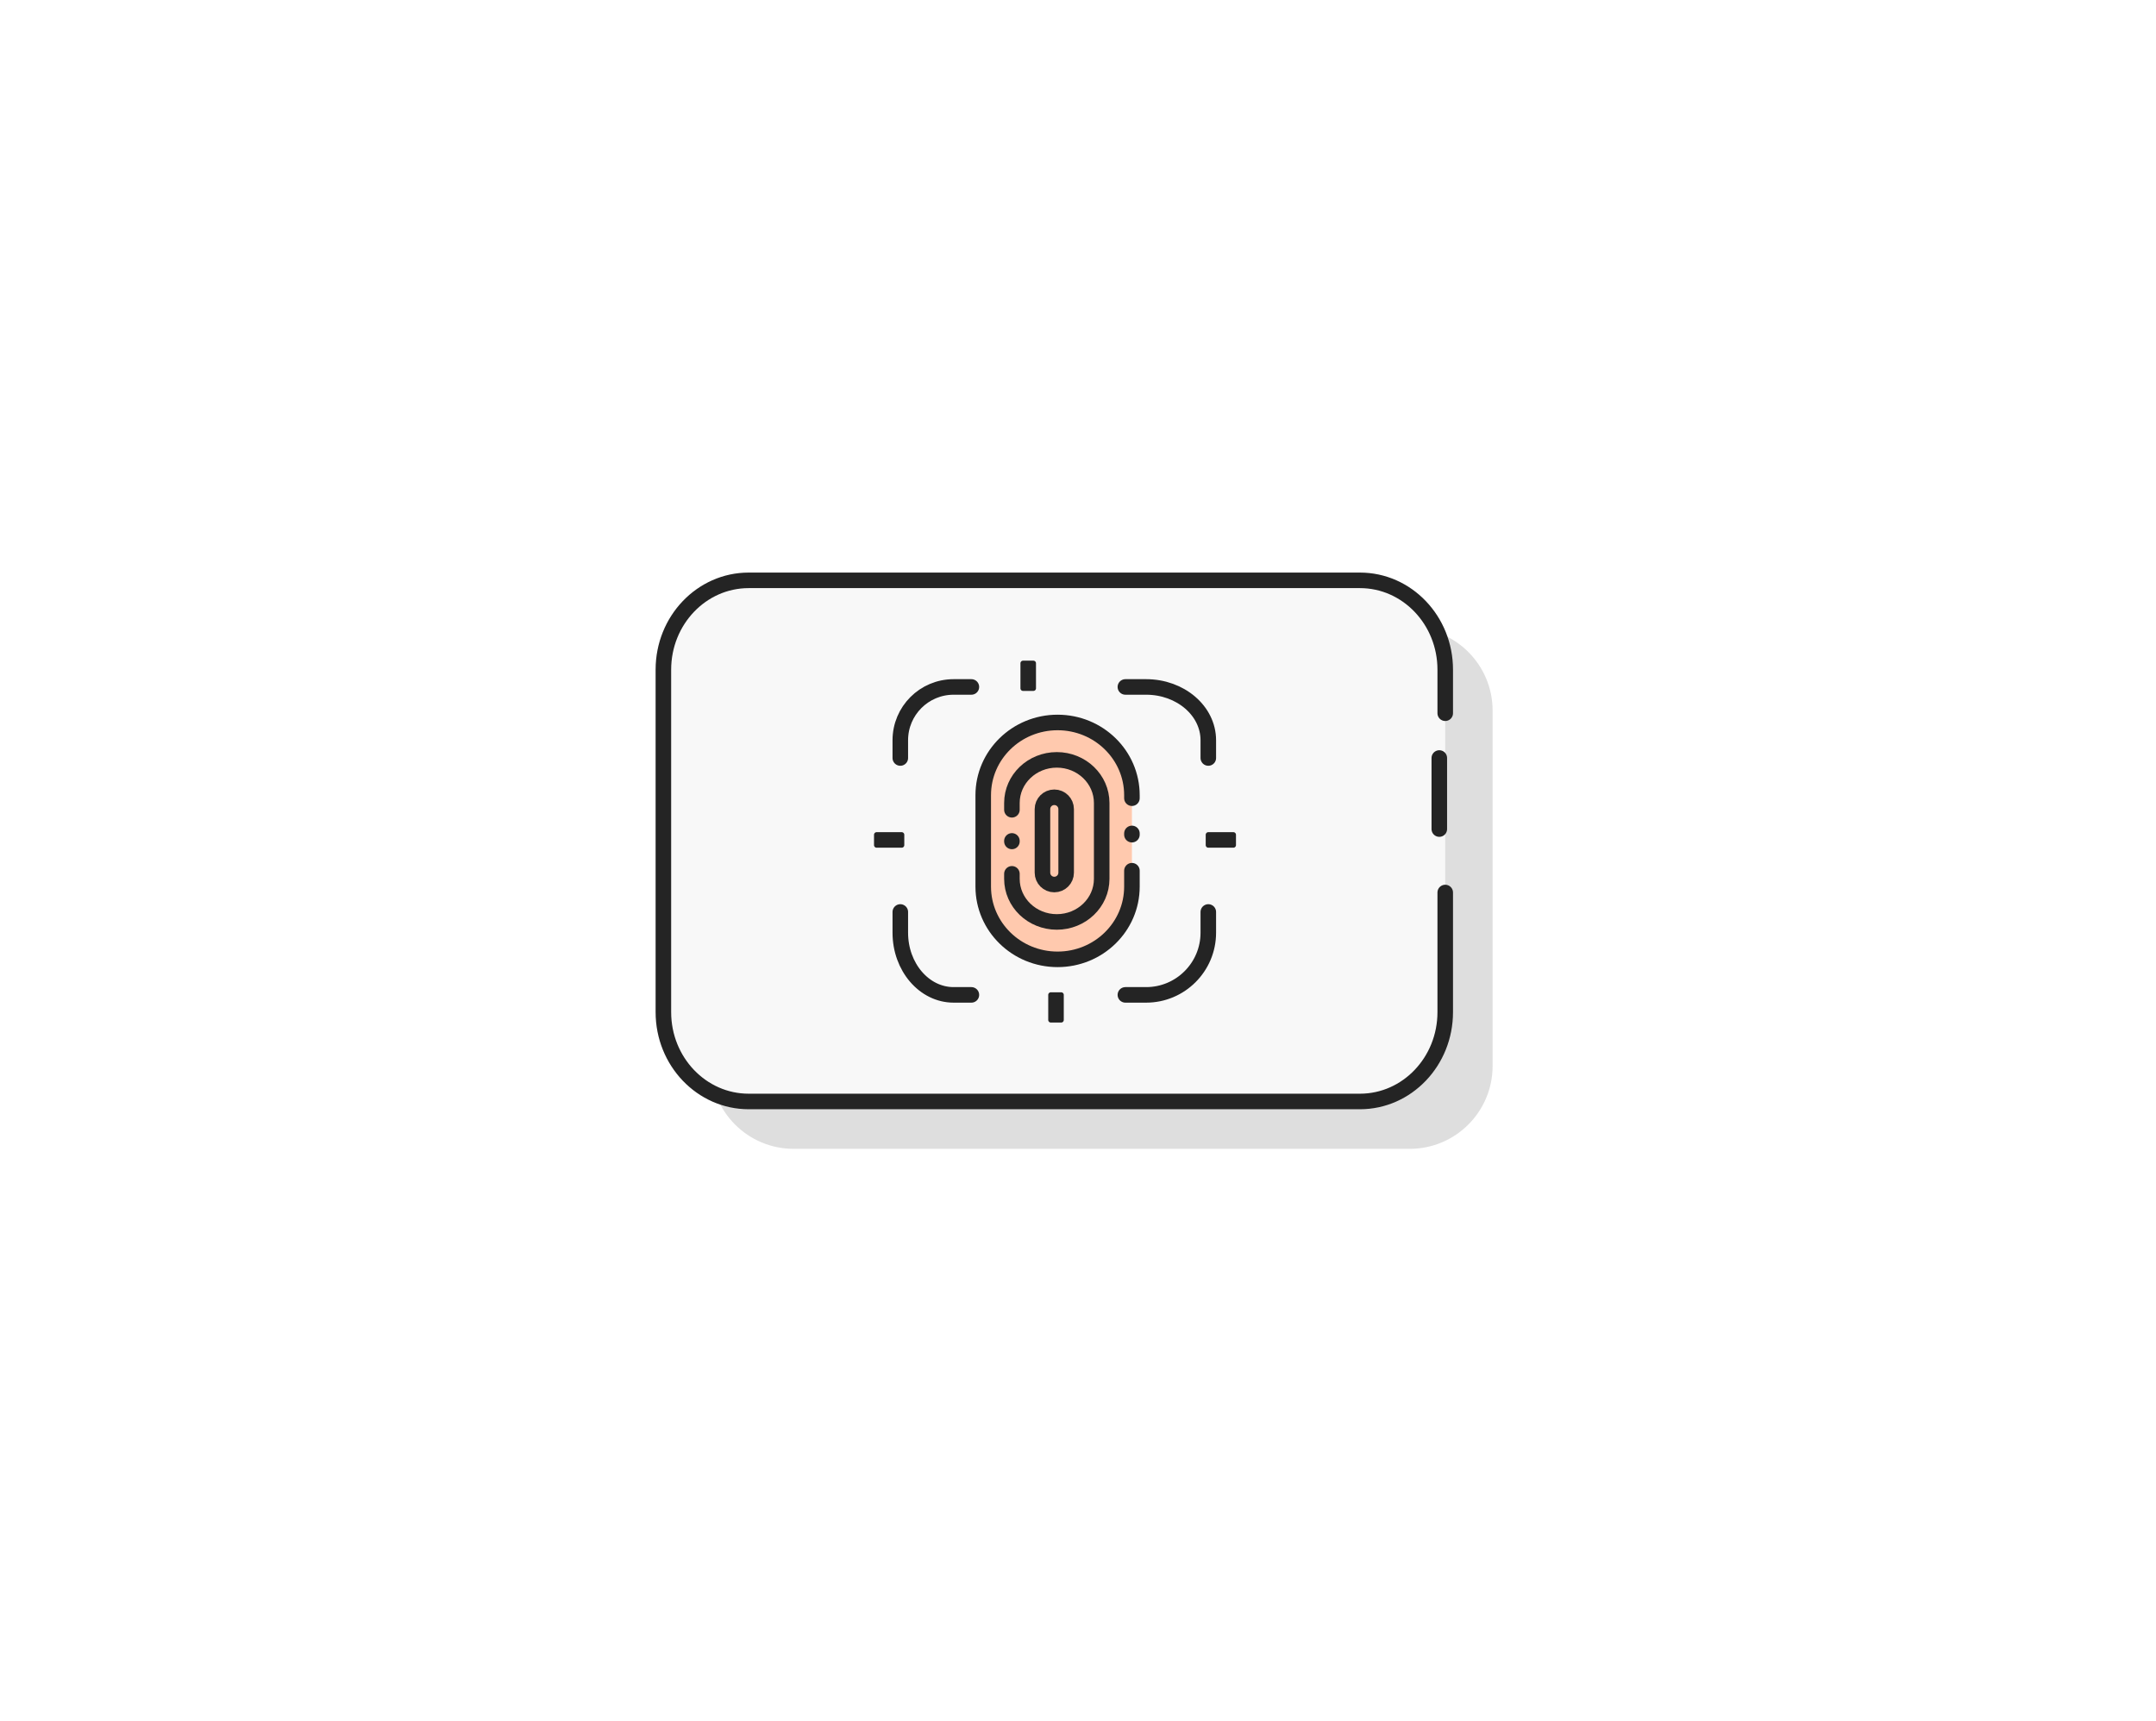
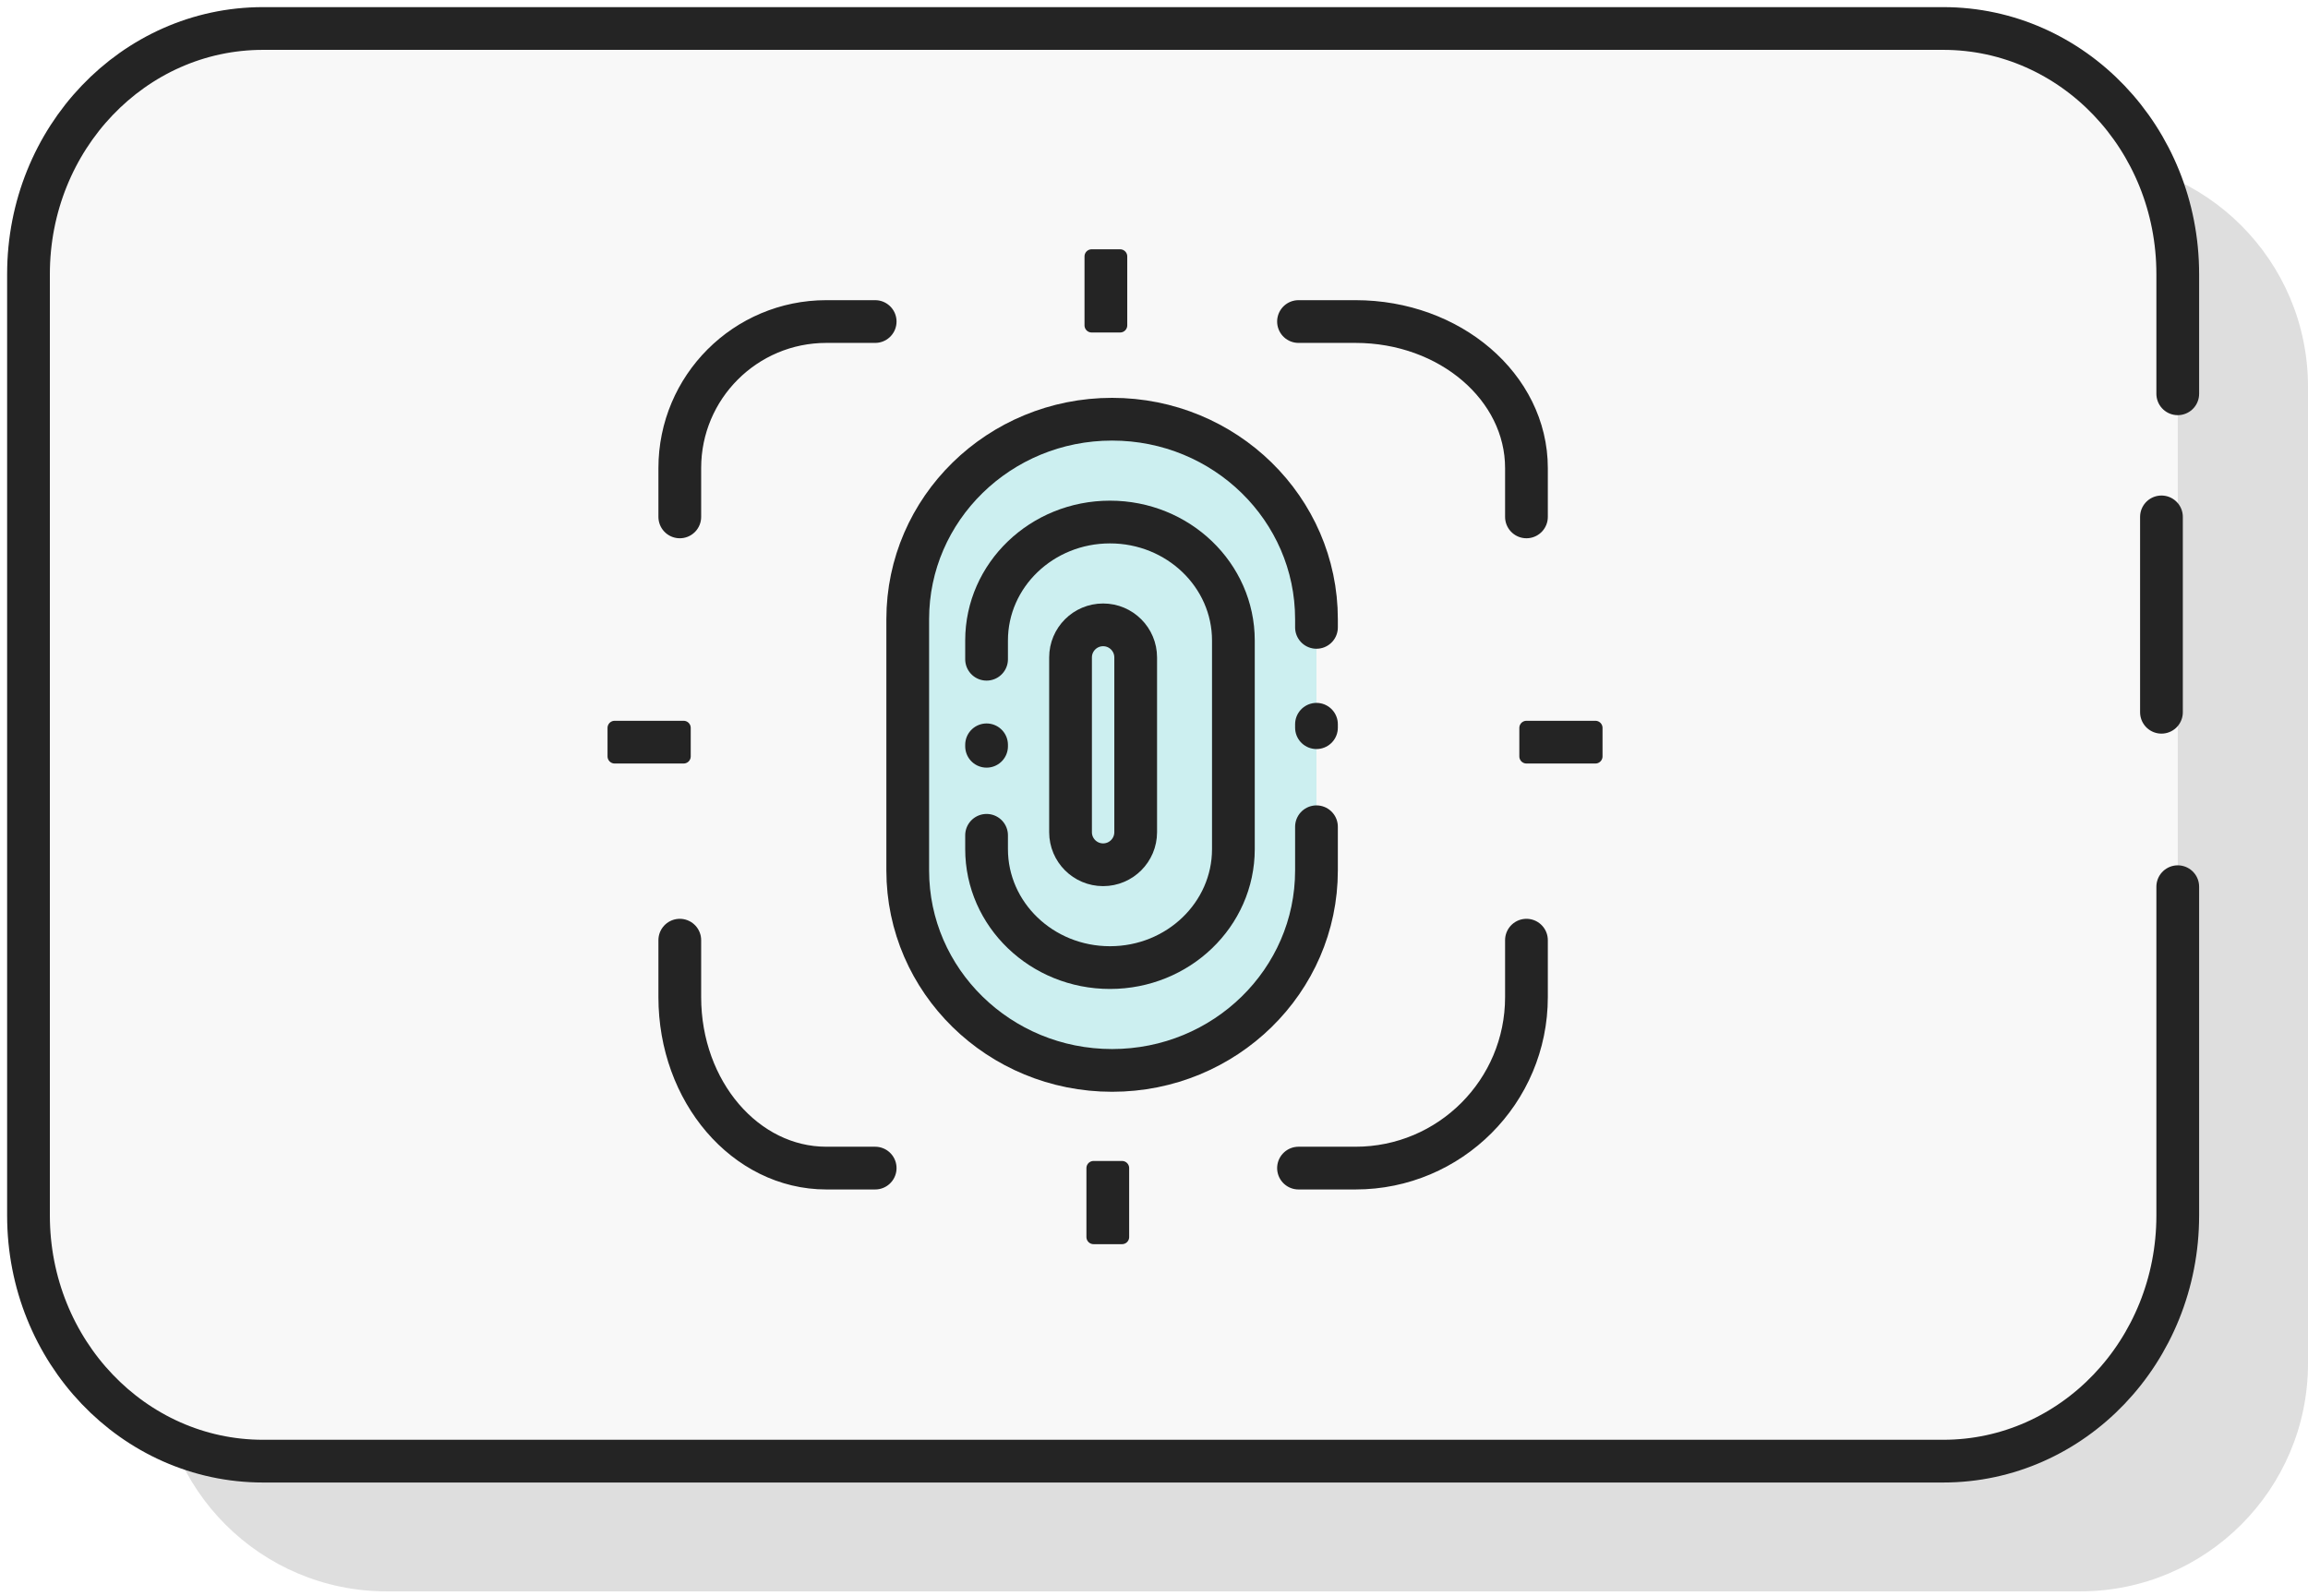
- <svg xmlns="http://www.w3.org/2000/svg" width="208" height="166" viewBox="0 0 208 166">
-   <g fill="none" fill-rule="evenodd" transform="translate(64 56)">
-     <rect width="75.429" height="50.286" x="4.571" y="4.571" fill="#DEDEDE" rx="8" />
-     <path fill="#F8F8F8" stroke="#242424" stroke-linecap="round" stroke-linejoin="round" stroke-width="1.5" d="M74.857,17.143 L74.857,24 M75.429,30.123 C75.429,33.396 75.429,35.12 75.429,41.665 C75.429,46.426 71.745,50.286 67.2,50.286 L8.229,50.286 C3.684,50.286 0,46.426 0,41.665 L0,8.62 C0,3.859 3.684,0 8.229,0 L65.078,0 L67.2,0 C71.745,0 75.429,3.859 75.429,8.62 L75.429,10.257 L75.429,12.822" />
-     <g stroke="#242424" transform="translate(20.571 8)">
-       <g fill="#FFC9AE" stroke-width="1.5" transform="translate(10.286 5.714)">
-         <path stroke-linecap="round" stroke-linejoin="round" d="M14.345,10.707 L14.345,10.827 M14.345,14.305 L14.345,15.84 C14.345,19.715 11.134,22.857 7.172,22.857 C3.211,22.857 0,19.715 0,15.84 L0,7.018 C0,3.142 3.211,0 7.172,0 C11.134,0 14.345,3.142 14.345,7.018 L14.345,7.307" />
-         <path stroke-linecap="round" stroke-linejoin="round" d="M2.767,8.425 L2.767,7.768 C2.767,5.471 4.706,3.609 7.098,3.609 C9.49,3.609 11.429,5.471 11.429,7.768 L11.429,11.697 L11.429,15.089 C11.429,17.386 9.49,19.248 7.098,19.248 C4.706,19.248 2.767,17.386 2.767,15.089 L2.767,14.605 L2.767,14.779 M2.767,11.429 L2.767,11.48" />
-         <rect width="2.286" height="8.421" x="5.714" y="7.218" rx="1.143" />
+ <svg xmlns="http://www.w3.org/2000/svg" width="81px" height="56px" viewBox="0 0 81 56" version="1.1">
+   <g id="01_Design" stroke="none" stroke-width="1" fill="none" fill-rule="evenodd">
+     <g id="01_all-services" transform="translate(-205, -985)">
+       <g id="id_funktion_nutzen" transform="translate(142, 926)">
+         <g id="icon_personalausweis" transform="translate(64, 60)">
+           <rect id="Rectangle" fill="#DEDEDE" x="4.571" y="4.571" width="75.429" height="50.286" rx="8" />
+           <path d="M74.857,17.143 L74.857,24 M75.429,30.123 C75.429,33.396 75.429,35.12 75.429,41.665 C75.429,46.426 71.745,50.286 67.2,50.286 L8.229,50.286 C3.684,50.286 0,46.426 0,41.665 L0,8.62 C0,3.859 3.684,0 8.229,0 L65.078,0 L67.2,0 C71.745,0 75.429,3.859 75.429,8.62 L75.429,10.257 L75.429,12.822" id="Shape" stroke="#242424" stroke-width="1.5" fill="#F8F8F8" stroke-linecap="round" stroke-linejoin="round" />
+           <g id="ICON-Fingerprint" transform="translate(20.57143, 8)" stroke="#242424">
+             <g id="Group-12" transform="translate(10.28571, 5.714286)" fill="#CCEFF0" stroke-width="1.5">
+               <path d="M14.345,10.707 L14.345,10.827 M14.345,14.305 L14.345,15.84 C14.345,19.715 11.134,22.857 7.172,22.857 C3.211,22.857 0,19.715 0,15.84 L0,7.018 C0,3.142 3.211,0 7.172,0 C11.134,0 14.345,3.142 14.345,7.018 L14.345,7.307" id="Shape" stroke-linecap="round" stroke-linejoin="round" />
+               <path d="M2.767,8.425 L2.767,7.768 C2.767,5.471 4.706,3.609 7.098,3.609 C9.49,3.609 11.429,5.471 11.429,7.768 L11.429,11.697 L11.429,15.089 C11.429,17.386 9.49,19.248 7.098,19.248 C4.706,19.248 2.767,17.386 2.767,15.089 L2.767,14.605 L2.767,14.779 M2.767,11.429 L2.767,11.48" id="Shape" stroke-linecap="round" stroke-linejoin="round" />
+               <rect id="Rectangle" x="5.714" y="7.218" width="2.286" height="8.421" rx="1.143" />
+             </g>
+             <path d="M9.143,32 L7.429,32 C4.589,32 2.286,29.314 2.286,26 L2.286,24 M32,24 L32,26 C32,29.314 29.314,32 26.001,32 L24,32 M2.286,9.143 L2.286,7.429 C2.286,4.588 4.588,2.286 7.429,2.286 L9.143,2.286 M24,2.286 L26,2.286 C29.314,2.286 32,4.588 32,7.429 L32,9.143" id="Shape" stroke-width="1.5" stroke-linecap="round" stroke-linejoin="round" />
+             <rect id="Rectangle" stroke-width="0.5" fill="#242424" stroke-linejoin="round" transform="translate(17.14286, 1.210084) scale(1, -1) rotate(270) translate(-17.14286, -1.210084) " x="15.933" y="0.807" width="2.42" height="1" />
+             <rect id="Rectangle-Copy-19" stroke-width="0.5" fill="#242424" stroke-linejoin="round" transform="translate(17.21008, 33.21008) scale(1, -1) rotate(270) translate(-17.21008, -33.21008) " x="16" y="32.807" width="2.42" height="1" />
+             <rect id="Rectangle" stroke-width="0.5" fill="#242424" stroke-linejoin="round" transform="translate(1.210084, 17.14622) scale(1, -1) rotate(360) translate(-1.210084, -17.14622) " x="0" y="16.743" width="2.42" height="1" />
+             <rect id="Rectangle-Copy-19" stroke-width="0.5" fill="#242424" stroke-linejoin="round" transform="translate(33.21008, 17.14622) scale(1, -1) rotate(360) translate(-33.21008, -17.14622) " x="32" y="16.743" width="2.42" height="1" />
+           </g>
+         </g>
      </g>
-       <path stroke-linecap="round" stroke-linejoin="round" stroke-width="1.5" d="M9.143,32 L7.429,32 C4.589,32 2.286,29.314 2.286,26 L2.286,24 M32,24 L32,26 C32,29.314 29.314,32 26.001,32 L24,32 M2.286,9.143 L2.286,7.429 C2.286,4.588 4.588,2.286 7.429,2.286 L9.143,2.286 M24,2.286 L26,2.286 C29.314,2.286 32,4.588 32,7.429 L32,9.143" />
-       <rect width="2.42" height="1" x="15.933" y=".807" fill="#242424" stroke-linejoin="round" stroke-width=".5" transform="rotate(90 15.933 0)" />
-       <rect width="2.42" height="1" x="16" y="32.807" fill="#242424" stroke-linejoin="round" stroke-width=".5" transform="matrix(0 1 1 0 -16 16)" />
-       <rect width="2.42" height="1" y="16.743" fill="#242424" stroke-linejoin="round" stroke-width=".5" transform="matrix(1 0 0 -1 0 34.292)" />
-       <rect width="2.42" height="1" x="32" y="16.743" fill="#242424" stroke-linejoin="round" stroke-width=".5" transform="matrix(1 0 0 -1 0 34.292)" />
    </g>
  </g>
</svg>
